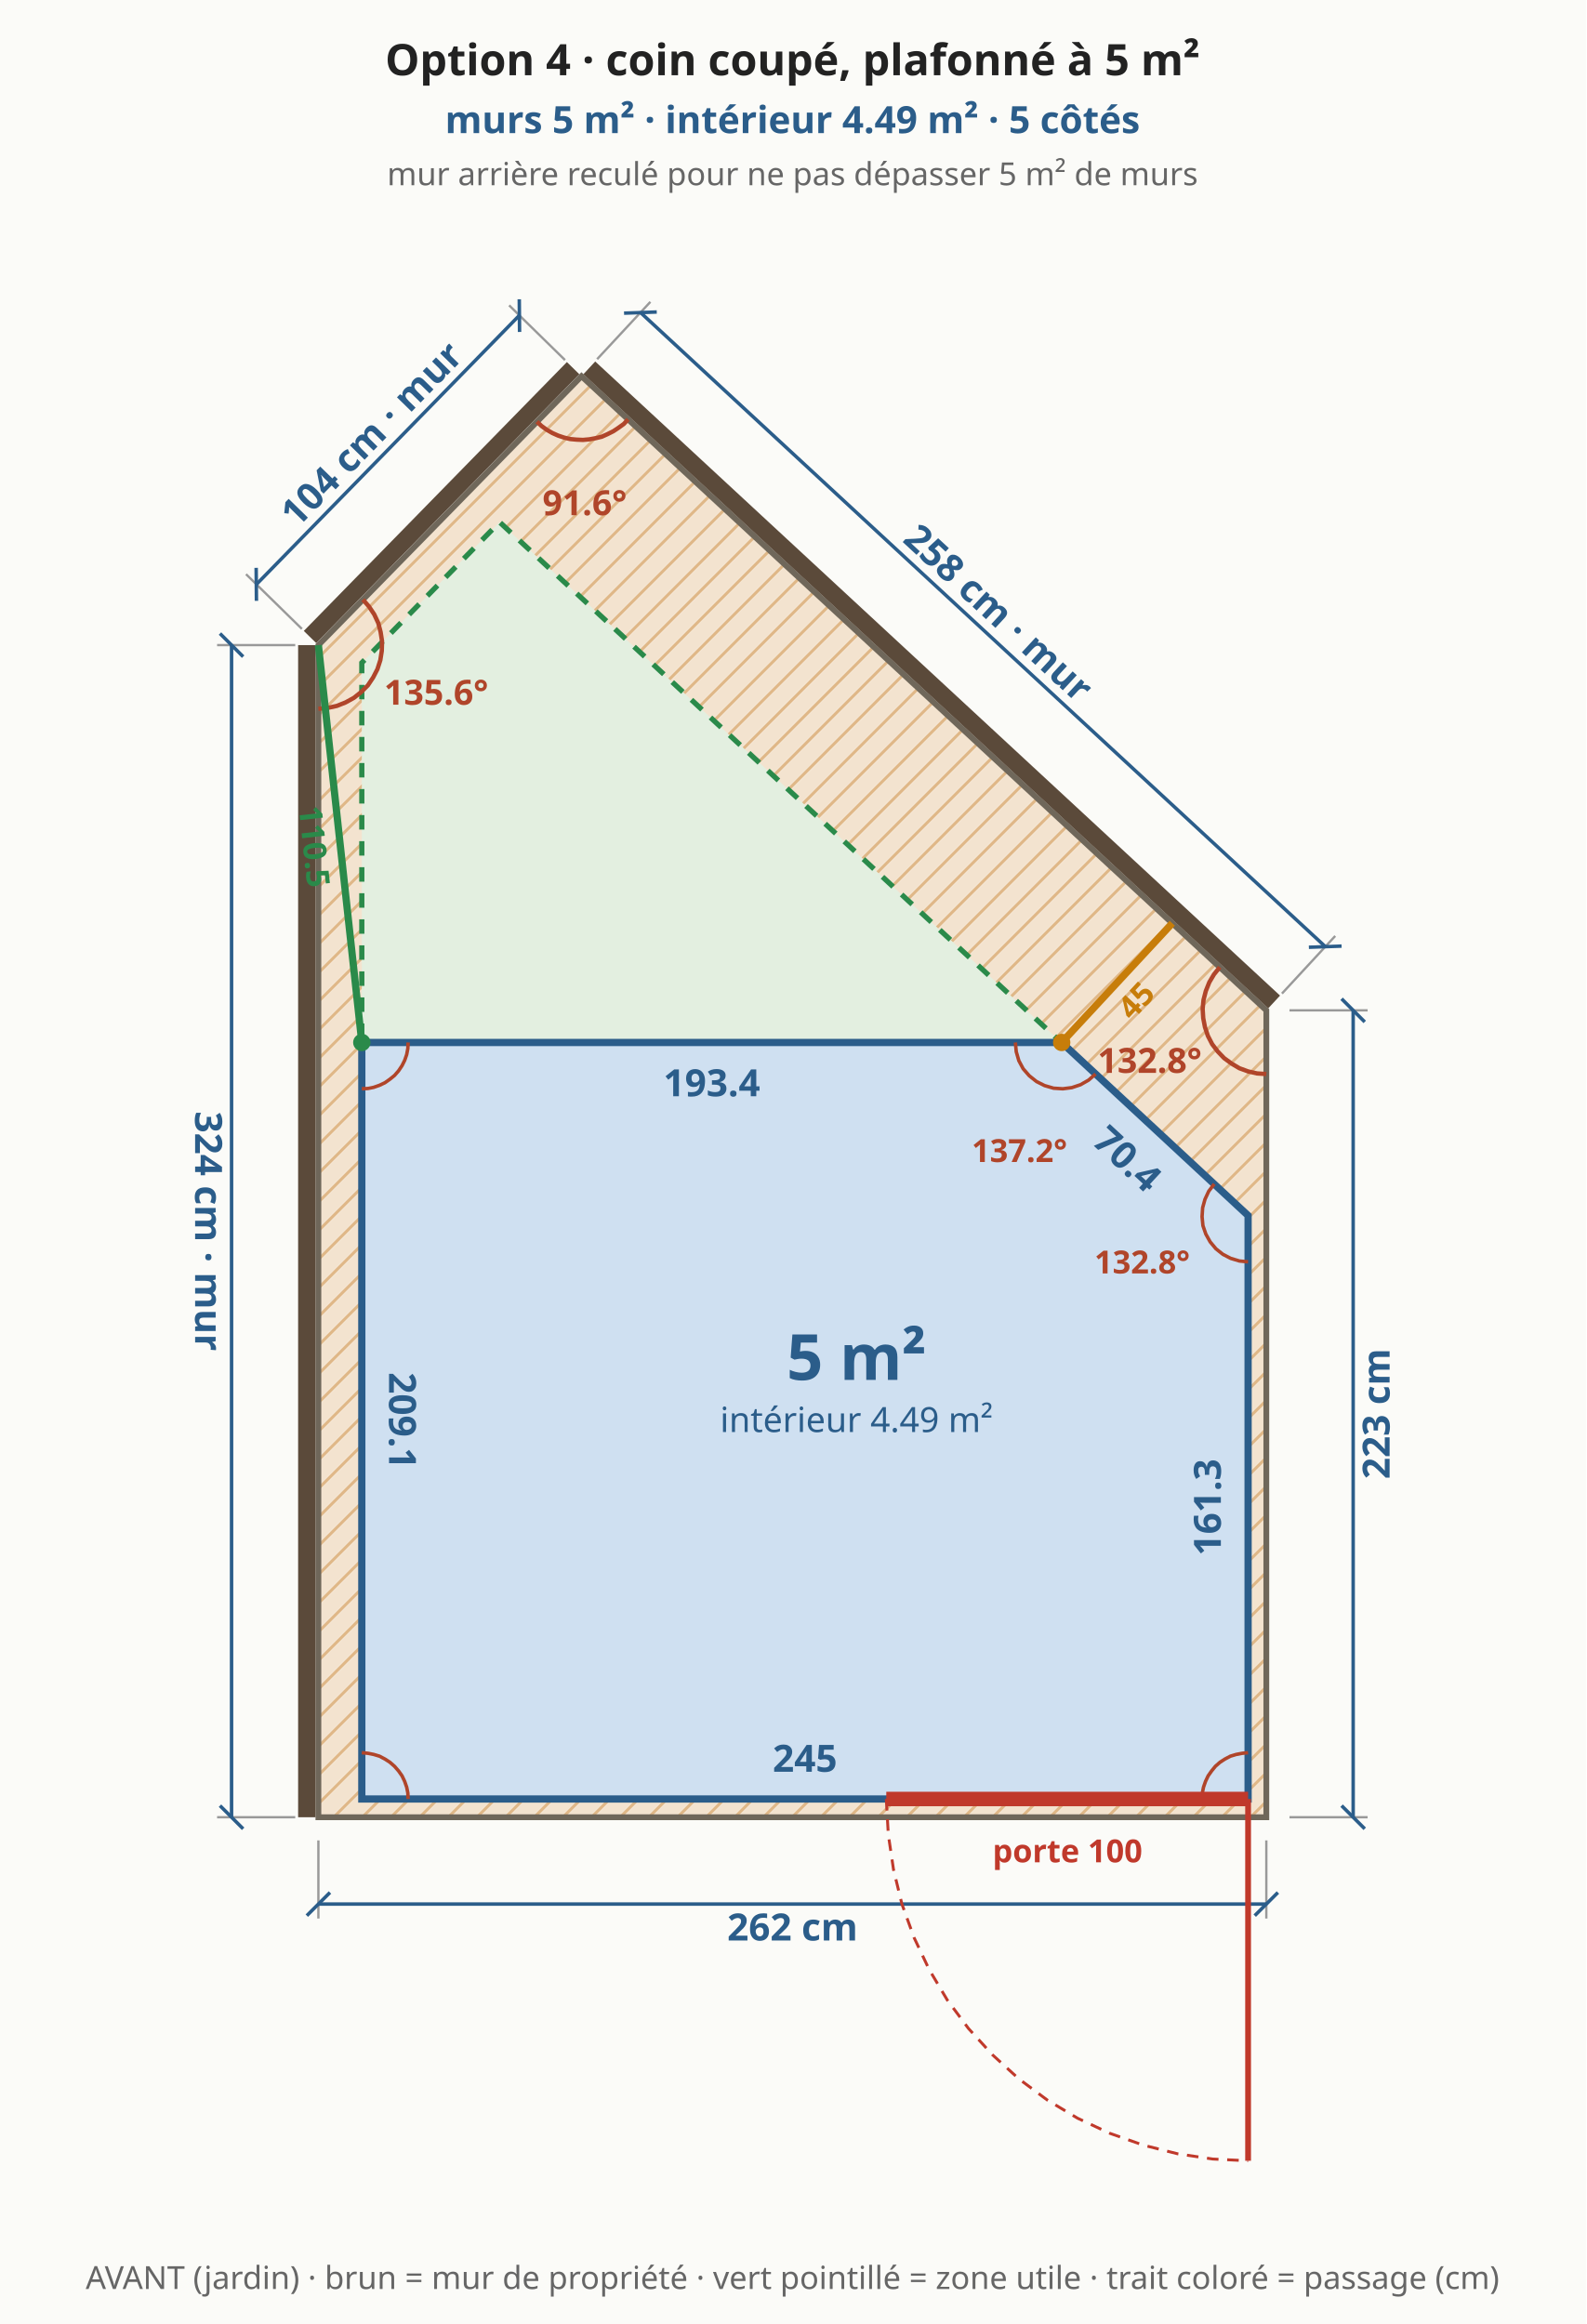
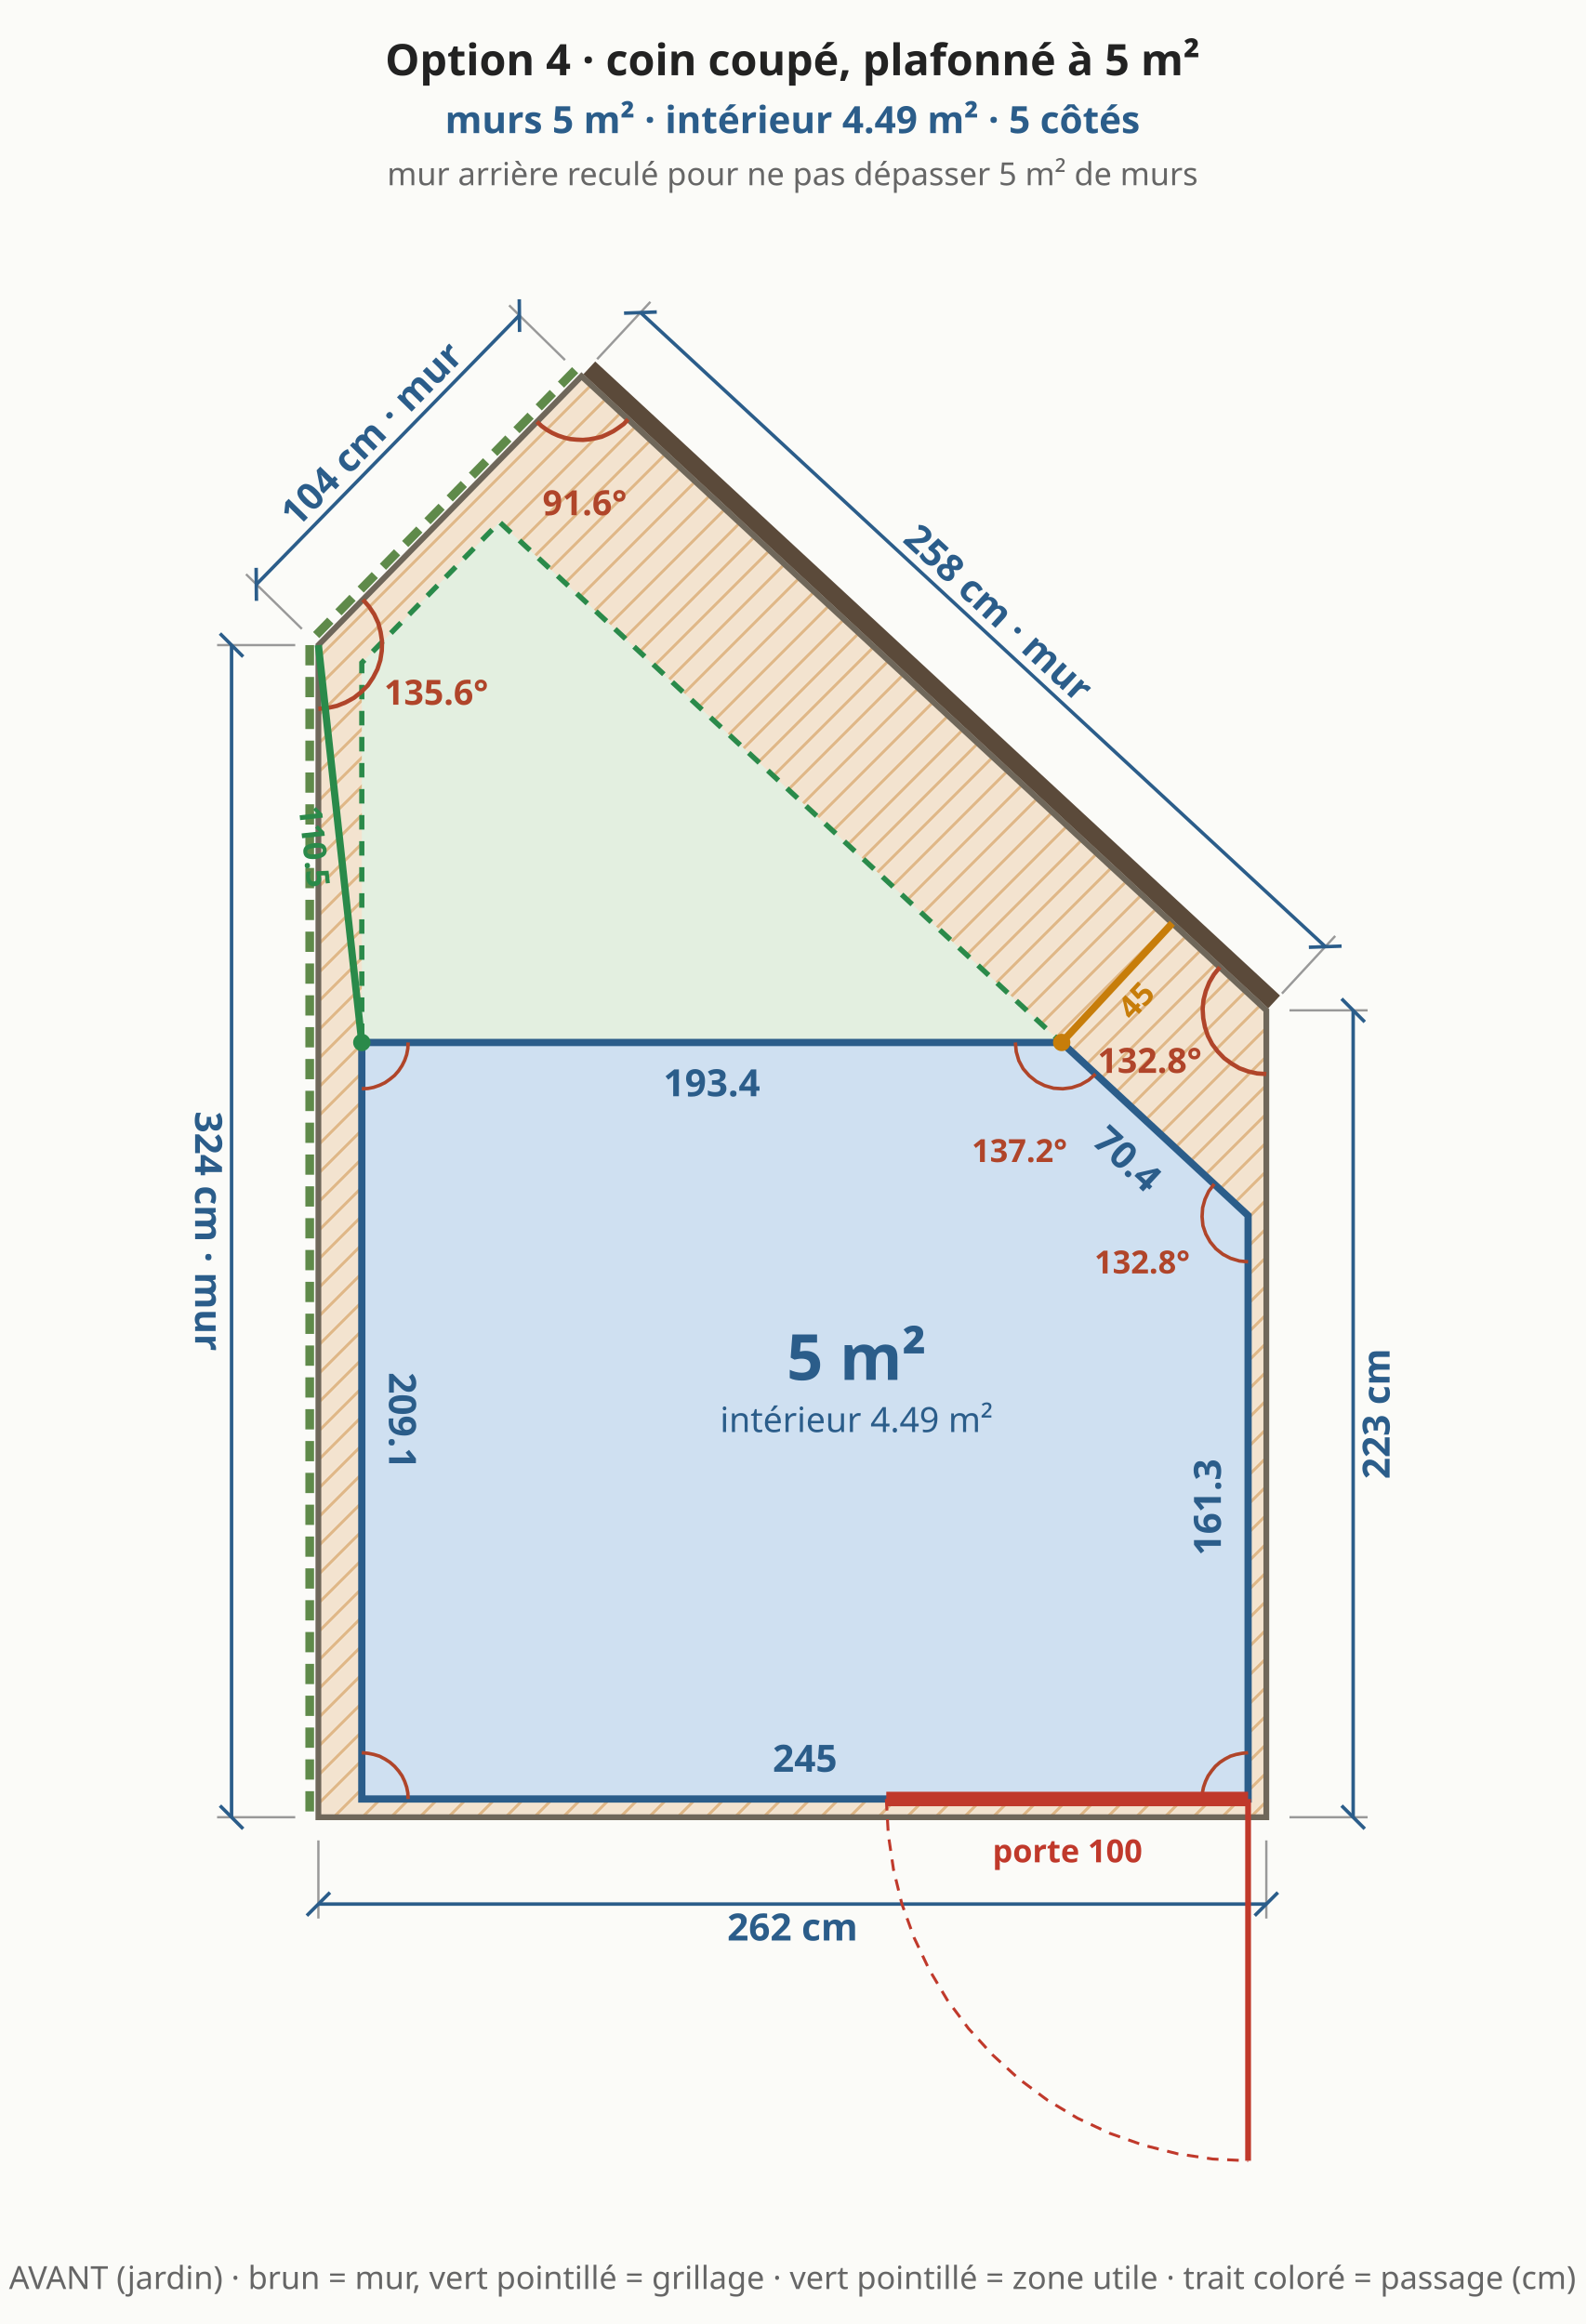
<svg xmlns="http://www.w3.org/2000/svg" viewBox="0 0 548 803" font-family="system-ui,sans-serif" font-size="13">
  <rect width="548" height="803" fill="#fbfbf8" />
  <defs>
    <pattern id="bande" width="7" height="7" patternUnits="userSpaceOnUse" patternTransform="rotate(45)">
      <rect width="7" height="7" fill="#f3e3cf" />
      <line x1="0" y1="0" x2="0" y2="7" stroke="#e0b98a" stroke-width="2" />
    </pattern>
  </defs>
  <polygon points="110.0,627.9 437.5,627.9 437.5,349.1 200.9,130.0 110.0,222.9" fill="url(#bande)" stroke="#6f675a" stroke-width="2" />
  <polygon points="125.0,621.6 431.2,621.6 431.2,420.0 172.6,180.4 125.0,229.0" fill="#e3efe0" stroke="#2a8a4a" stroke-width="1.8" stroke-dasharray="5 4" />
  <line x1="110.0" y1="635.9" x2="110.0" y2="662.9" stroke="#999" stroke-width="0.8" />
  <line x1="437.5" y1="635.9" x2="437.5" y2="662.9" stroke="#999" stroke-width="0.8" />
  <line x1="110.0" y1="657.9" x2="437.5" y2="657.9" stroke="#2b5d8a" stroke-width="1.2" />
  <line x1="106.0" y1="661.9" x2="114.0" y2="653.9" stroke="#2b5d8a" stroke-width="1.2" />
  <line x1="433.5" y1="661.9" x2="441.5" y2="653.9" stroke="#2b5d8a" stroke-width="1.2" />
  <text x="273.8" y="665.9" text-anchor="middle" dominant-baseline="middle" fill="#2b5d8a" font-size="13" font-weight="bold" transform="rotate(0.0 273.8 665.9)">262 cm</text>
  <line x1="445.5" y1="627.9" x2="472.5" y2="627.9" stroke="#999" stroke-width="0.8" />
  <line x1="445.5" y1="349.1" x2="472.5" y2="349.1" stroke="#999" stroke-width="0.8" />
  <line x1="467.5" y1="627.9" x2="467.5" y2="349.1" stroke="#2b5d8a" stroke-width="1.2" />
  <line x1="471.5" y1="631.9" x2="463.5" y2="623.9" stroke="#2b5d8a" stroke-width="1.2" />
  <line x1="471.5" y1="353.1" x2="463.5" y2="345.1" stroke="#2b5d8a" stroke-width="1.2" />
  <text x="475.5" y="488.5" text-anchor="middle" dominant-baseline="middle" fill="#2b5d8a" font-size="13" font-weight="bold" transform="rotate(-90.0 475.5 488.5)">223 cm</text>
  <line x1="440.2" y1="346.2" x2="203.6" y2="127.1" stroke="#5b4a3a" stroke-width="6" />
  <line x1="442.9" y1="343.3" x2="461.3" y2="323.4" stroke="#999" stroke-width="0.8" />
  <line x1="206.3" y1="124.1" x2="224.7" y2="104.3" stroke="#999" stroke-width="0.8" />
  <line x1="457.9" y1="327.1" x2="221.3" y2="108.0" stroke="#2b5d8a" stroke-width="1.2" />
  <line x1="463.5" y1="326.9" x2="452.2" y2="327.3" stroke="#2b5d8a" stroke-width="1.2" />
  <line x1="226.9" y1="107.8" x2="215.6" y2="108.2" stroke="#2b5d8a" stroke-width="1.2" />
  <text x="345.0" y="211.7" text-anchor="middle" dominant-baseline="middle" fill="#2b5d8a" font-size="13" font-weight="bold" transform="rotate(42.8 345.0 211.7)">258 cm · mur</text>
-   <line x1="198.0" y1="127.2" x2="107.1" y2="220.1" stroke="#5b4a3a" stroke-width="6" />
+   <line x1="198.7" y1="127.9" x2="107.9" y2="220.8" stroke="#5f8a4a" stroke-width="3" stroke-dasharray="7 4" />
  <line x1="195.2" y1="124.4" x2="175.9" y2="105.5" stroke="#999" stroke-width="0.8" />
  <line x1="104.3" y1="217.3" x2="85.0" y2="198.4" stroke="#999" stroke-width="0.8" />
  <line x1="179.4" y1="109.0" x2="88.6" y2="201.9" stroke="#2b5d8a" stroke-width="1.2" />
  <line x1="179.4" y1="103.4" x2="179.5" y2="114.7" stroke="#2b5d8a" stroke-width="1.2" />
  <line x1="88.5" y1="196.2" x2="88.6" y2="207.6" stroke="#2b5d8a" stroke-width="1.2" />
  <text x="128.3" y="149.9" text-anchor="middle" dominant-baseline="middle" fill="#2b5d8a" font-size="13" font-weight="bold" transform="rotate(-45.6 128.3 149.9)">104 cm · mur</text>
-   <line x1="106.0" y1="222.9" x2="106.0" y2="627.9" stroke="#5b4a3a" stroke-width="6" />
+   <line x1="107.0" y1="222.9" x2="107.0" y2="627.9" stroke="#5f8a4a" stroke-width="3" stroke-dasharray="7 4" />
  <line x1="102.0" y1="222.9" x2="75.0" y2="222.9" stroke="#999" stroke-width="0.8" />
  <line x1="102.0" y1="627.9" x2="75.0" y2="627.9" stroke="#999" stroke-width="0.8" />
  <line x1="80.0" y1="222.9" x2="80.0" y2="627.9" stroke="#2b5d8a" stroke-width="1.2" />
  <line x1="76.0" y1="218.9" x2="84.0" y2="226.9" stroke="#2b5d8a" stroke-width="1.2" />
  <line x1="76.0" y1="623.9" x2="84.0" y2="631.9" stroke="#2b5d8a" stroke-width="1.2" />
  <text x="72.0" y="425.4" text-anchor="middle" dominant-baseline="middle" fill="#2b5d8a" font-size="13" font-weight="bold" transform="rotate(90.0 72.0 425.4)">324 cm · mur</text>
  <polyline points="421.4,334.2 419.4,336.7 417.8,339.4 416.6,342.4 415.8,345.5 415.5,348.6 415.7,351.8 416.3,354.9 417.3,357.9 418.8,360.8 420.7,363.3 422.9,365.6 425.5,367.5 428.2,369.1 431.2,370.2 434.3,370.9 437.5,371.1" fill="none" stroke="#b0452a" stroke-width="1.5" />
  <text x="397.2" y="370.7" text-anchor="middle" fill="#b0452a" font-size="12" font-weight="bold">132.8°</text>
  <polyline points="185.5,145.7 187.1,147.2 188.9,148.5 190.8,149.6 192.8,150.5 194.9,151.2 197.0,151.7 199.2,151.9 201.4,152.0 203.6,151.8 205.8,151.4 207.9,150.9 209.9,150.0 211.9,149.0 213.7,147.8 215.5,146.5 217.0,144.9" fill="none" stroke="#b0452a" stroke-width="1.5" />
  <text x="202.0" y="178.0" text-anchor="middle" fill="#b0452a" font-size="12" font-weight="bold">91.6°</text>
  <polyline points="110.0,244.9 113.2,244.6 116.4,243.9 119.4,242.7 122.3,241.1 124.8,239.1 127.1,236.8 128.9,234.1 130.4,231.2 131.4,228.1 131.9,224.9 132.0,221.6 131.5,218.4 130.7,215.3 129.3,212.3 127.5,209.6 125.4,207.2" fill="none" stroke="#b0452a" stroke-width="1.5" />
  <text x="150.7" y="243.5" text-anchor="middle" fill="#b0452a" font-size="12" font-weight="bold">135.6°</text>
  <polygon points="125.0,621.6 431.2,621.6 431.2,420.0 366.8,360.2 125.0,360.2" fill="#cfe0f1" stroke="#2b5d8a" stroke-width="2.5" />
  <text x="278.1" y="607.6" text-anchor="middle" dominant-baseline="middle" fill="#2b5d8a" font-size="13" font-weight="bold" transform="rotate(0.0 278.1 607.6)">245</text>
  <text x="417.2" y="520.8" text-anchor="middle" dominant-baseline="middle" fill="#2b5d8a" font-size="13" font-weight="bold" transform="rotate(-90.0 417.2 520.8)">161.3</text>
  <text x="389.5" y="400.4" text-anchor="middle" dominant-baseline="middle" fill="#2b5d8a" font-size="13" font-weight="bold" transform="rotate(42.8 389.5 400.4)">70.4</text>
  <text x="245.9" y="374.2" text-anchor="middle" dominant-baseline="middle" fill="#2b5d8a" font-size="13" font-weight="bold" transform="rotate(0.0 245.9 374.2)">193.4</text>
  <text x="139.0" y="490.9" text-anchor="middle" dominant-baseline="middle" fill="#2b5d8a" font-size="13" font-weight="bold" transform="rotate(90.0 139.0 490.9)">209.1</text>
  <polyline points="141.0,621.6 140.9,619.5 140.5,617.5 139.8,615.5 138.9,613.6 137.7,611.9 136.3,610.3 134.7,608.9 133.0,607.8 131.1,606.8 129.1,606.2 127.1,605.8 125.0,605.6" fill="none" stroke="#b0452a" stroke-width="1.2" />
  <polyline points="431.2,605.6 429.2,605.8 427.1,606.2 425.1,606.8 423.2,607.8 421.5,608.9 419.9,610.3 418.6,611.9 417.4,613.6 416.5,615.5 415.8,617.5 415.4,619.5 415.2,621.6" fill="none" stroke="#b0452a" stroke-width="1.2" />
  <polyline points="419.5,409.1 417.6,411.6 416.3,414.4 415.5,417.3 415.3,420.4 415.6,423.5 416.6,426.4 418.1,429.1 420.1,431.5 422.5,433.4 425.2,434.8 428.2,435.7 431.2,436.0" fill="none" stroke="#b0452a" stroke-width="1.2" />
  <text x="394.6" y="440.0" text-anchor="middle" fill="#b0452a" font-size="11" font-weight="bold">132.8°</text>
  <polyline points="350.8,360.2 351.1,363.4 352.0,366.5 353.5,369.3 355.6,371.7 358.1,373.7 360.9,375.1 364.0,376.0 367.2,376.2 370.3,375.8 373.3,374.8 376.1,373.2 378.5,371.1" fill="none" stroke="#b0452a" stroke-width="1.2" />
  <text x="352.2" y="401.5" text-anchor="middle" fill="#b0452a" font-size="11" font-weight="bold">137.2°</text>
  <polyline points="125.0,376.2 127.1,376.1 129.1,375.7 131.1,375.0 133.0,374.1 134.7,372.9 136.3,371.6 137.7,370.0 138.9,368.2 139.8,366.4 140.5,364.4 140.9,362.3 141.0,360.2" fill="none" stroke="#b0452a" stroke-width="1.2" />
  <line x1="306.2" y1="621.6" x2="431.2" y2="621.6" stroke="#c0392b" stroke-width="5" />
  <line x1="431.2" y1="621.6" x2="431.2" y2="746.6" stroke="#c0392b" stroke-width="2" />
  <polyline points="306.2,621.6 306.9,633.9 308.7,646.0 311.6,657.9 315.8,669.5 321.0,680.5 327.3,691.1 334.6,700.9 342.9,710.0 352.0,718.3 361.8,725.6 372.3,731.9 383.4,737.1 395.0,741.2 406.9,744.2 419.0,746.0 431.2,746.6" fill="none" stroke="#c0392b" stroke-width="1" stroke-dasharray="4 3" />
  <text x="368.8" y="639.6" text-anchor="middle" dominant-baseline="middle" fill="#c0392b" font-size="11" font-weight="bold">porte 100</text>
  <line x1="366.8" y1="360.2" x2="405.0" y2="319.0" stroke="#c77d0a" stroke-width="2.5" />
  <circle cx="366.8" cy="360.2" r="3" fill="#c77d0a" />
  <text x="392.5" y="345.7" text-anchor="middle" dominant-baseline="middle" fill="#c77d0a" font-size="11" font-weight="bold" transform="rotate(-47.2 392.5 345.7)">45</text>
  <line x1="125.0" y1="360.2" x2="110.0" y2="222.9" stroke="#2a8a4a" stroke-width="2.5" />
  <circle cx="125.0" cy="360.2" r="3" fill="#2a8a4a" />
  <text x="108.6" y="292.5" text-anchor="middle" dominant-baseline="middle" fill="#2a8a4a" font-size="11" font-weight="bold" transform="rotate(83.8 108.6 292.5)">110.5</text>
  <text x="295.9" y="476.8" text-anchor="middle" fill="#2b5d8a" font-size="22" font-weight="bold">5 m²</text>
  <text x="295.9" y="494.8" text-anchor="middle" fill="#2b5d8a" font-size="12" font-weight="normal">intérieur 4.49 m²</text>
  <text x="273.8" y="26.0" text-anchor="middle" fill="#222" font-size="15" font-weight="bold">Option 4 · coin coupé, plafonné à 5 m²</text>
  <text x="273.8" y="46.0" text-anchor="middle" fill="#2b5d8a" font-size="13" font-weight="bold">murs 5 m² · intérieur 4.49 m² · 5 côtés</text>
  <text x="273.8" y="64.0" text-anchor="middle" fill="#666" font-size="11" font-weight="normal">mur arrière reculé pour ne pas dépasser 5 m² de murs</text>
-   <text x="273.8" y="790.9" text-anchor="middle" fill="#666" font-size="11" font-weight="normal">AVANT (jardin) · brun = mur de propriété · vert pointillé = zone utile · trait coloré = passage (cm)</text>
+   <text x="273.8" y="790.9" text-anchor="middle" fill="#666" font-size="11" font-weight="normal">AVANT (jardin) · brun = mur, vert pointillé = grillage · vert pointillé = zone utile · trait coloré = passage (cm)</text>
</svg>
